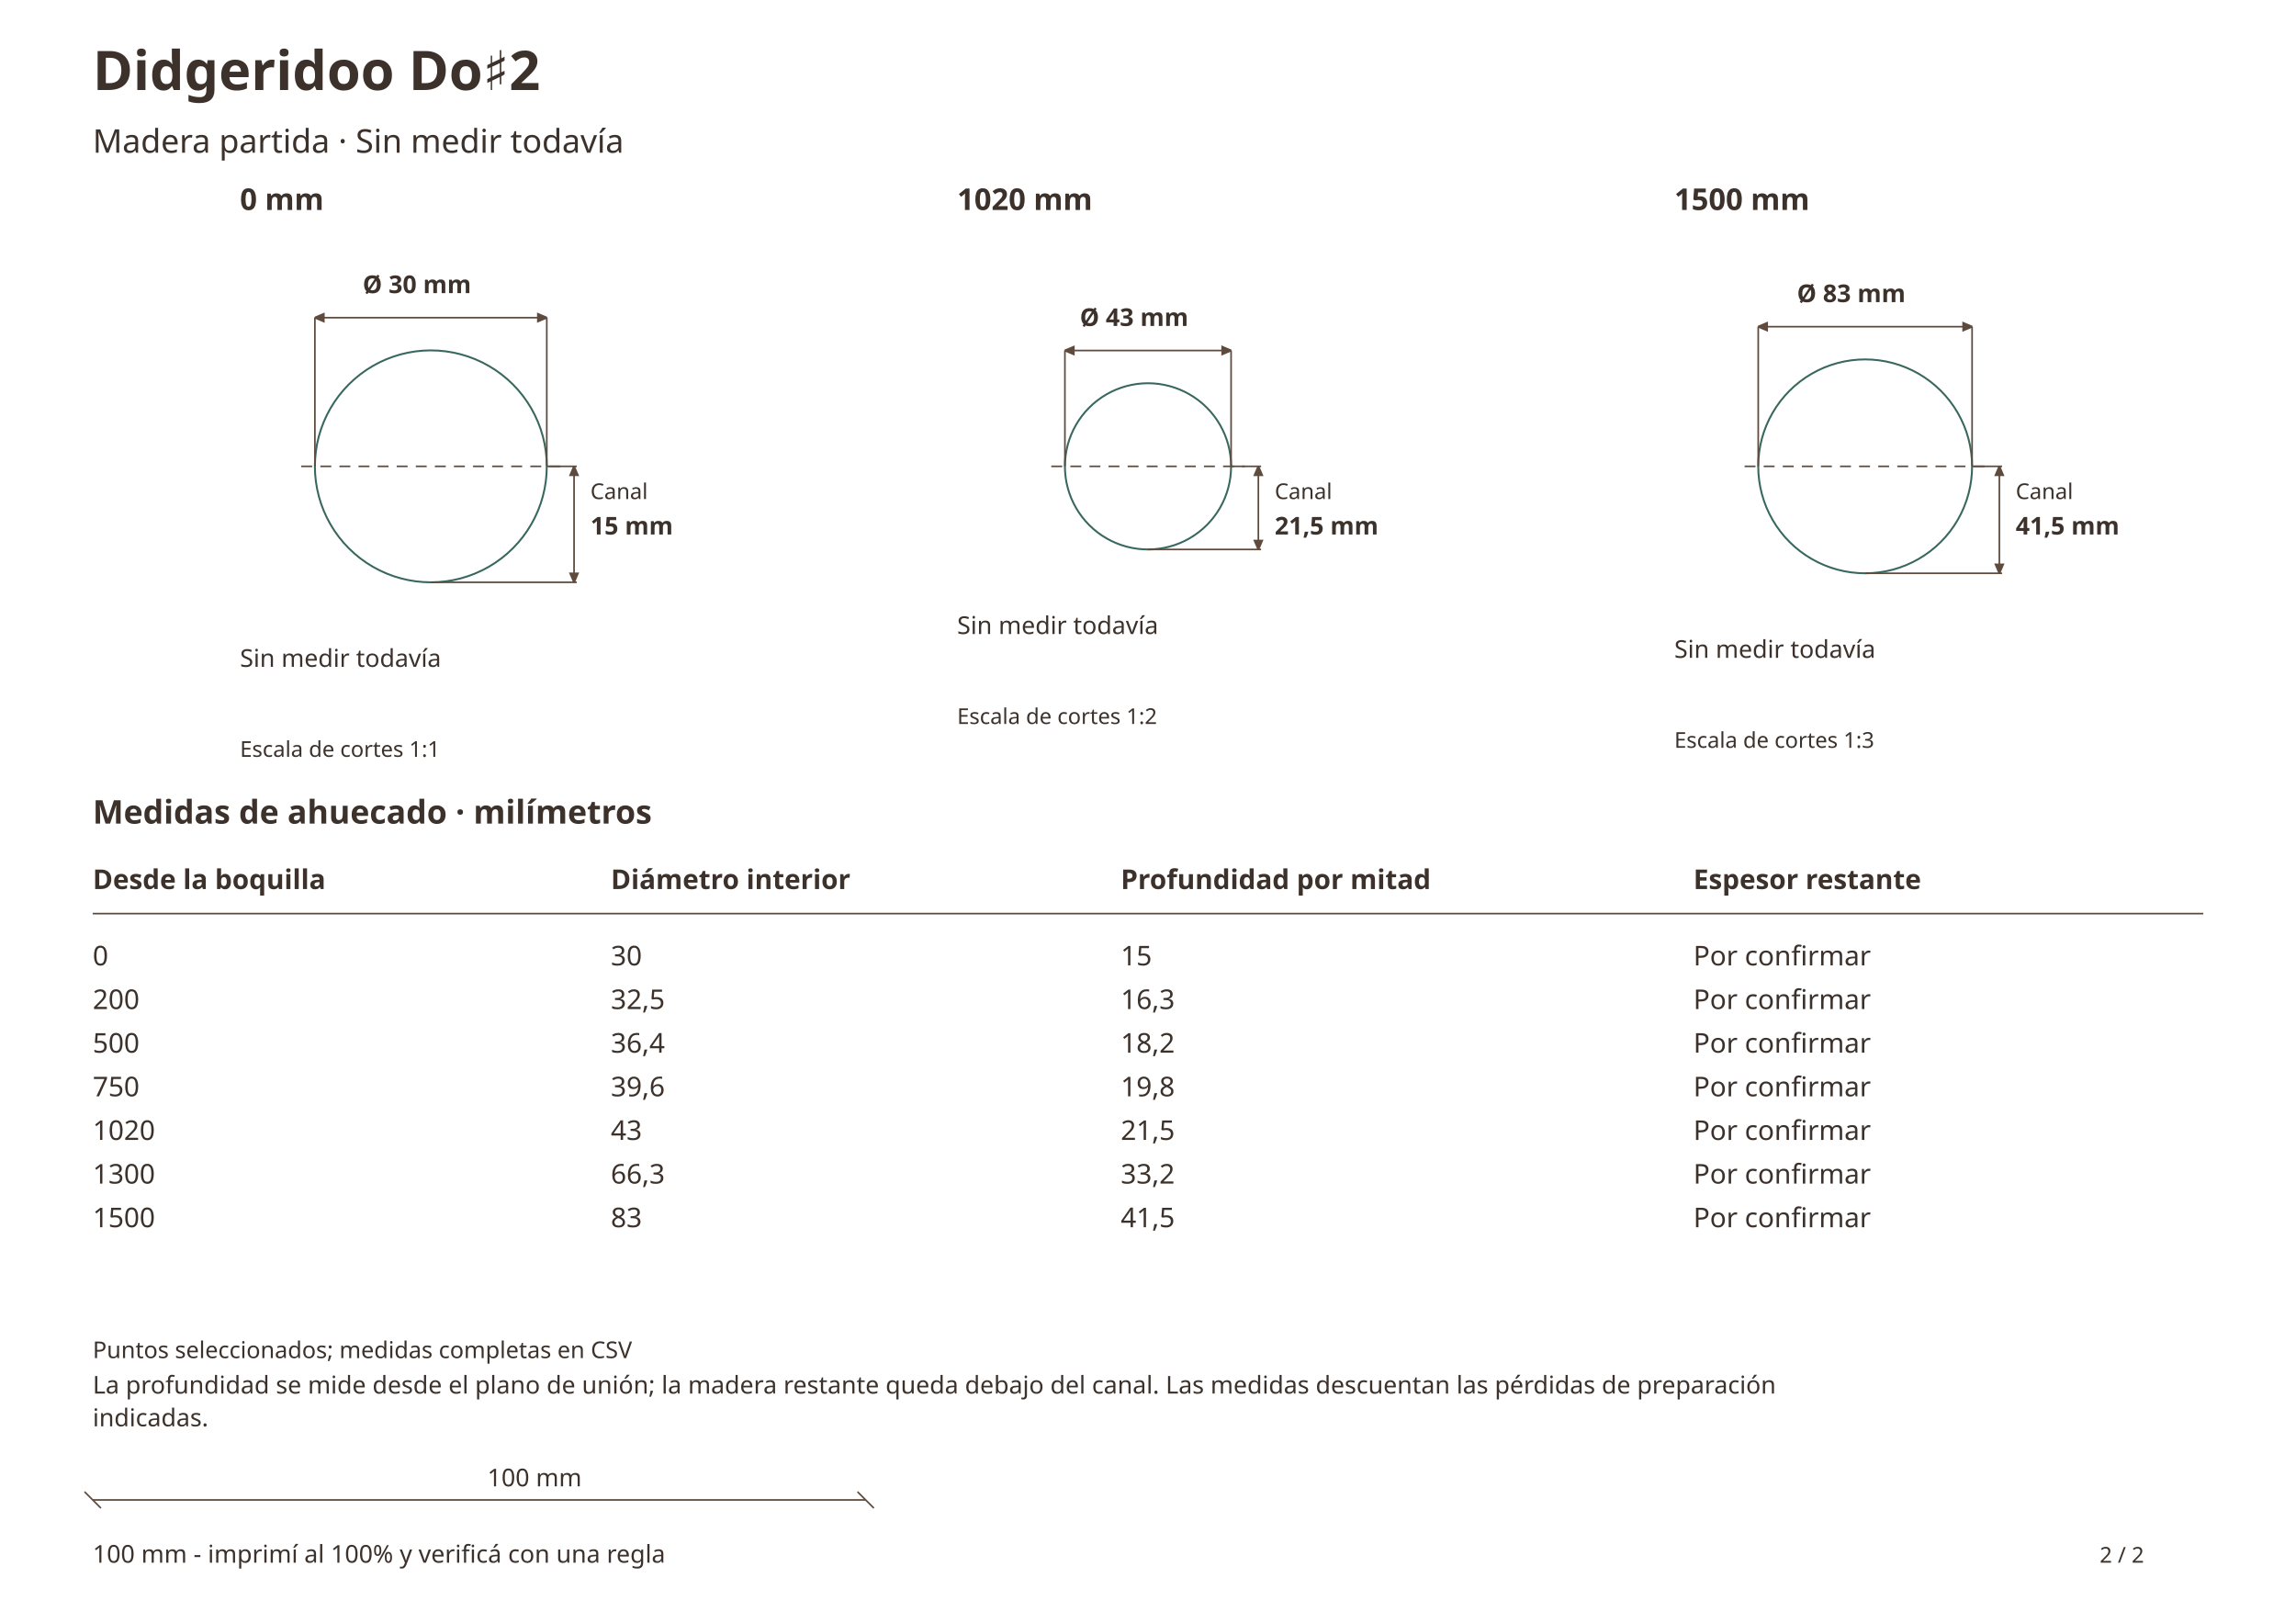
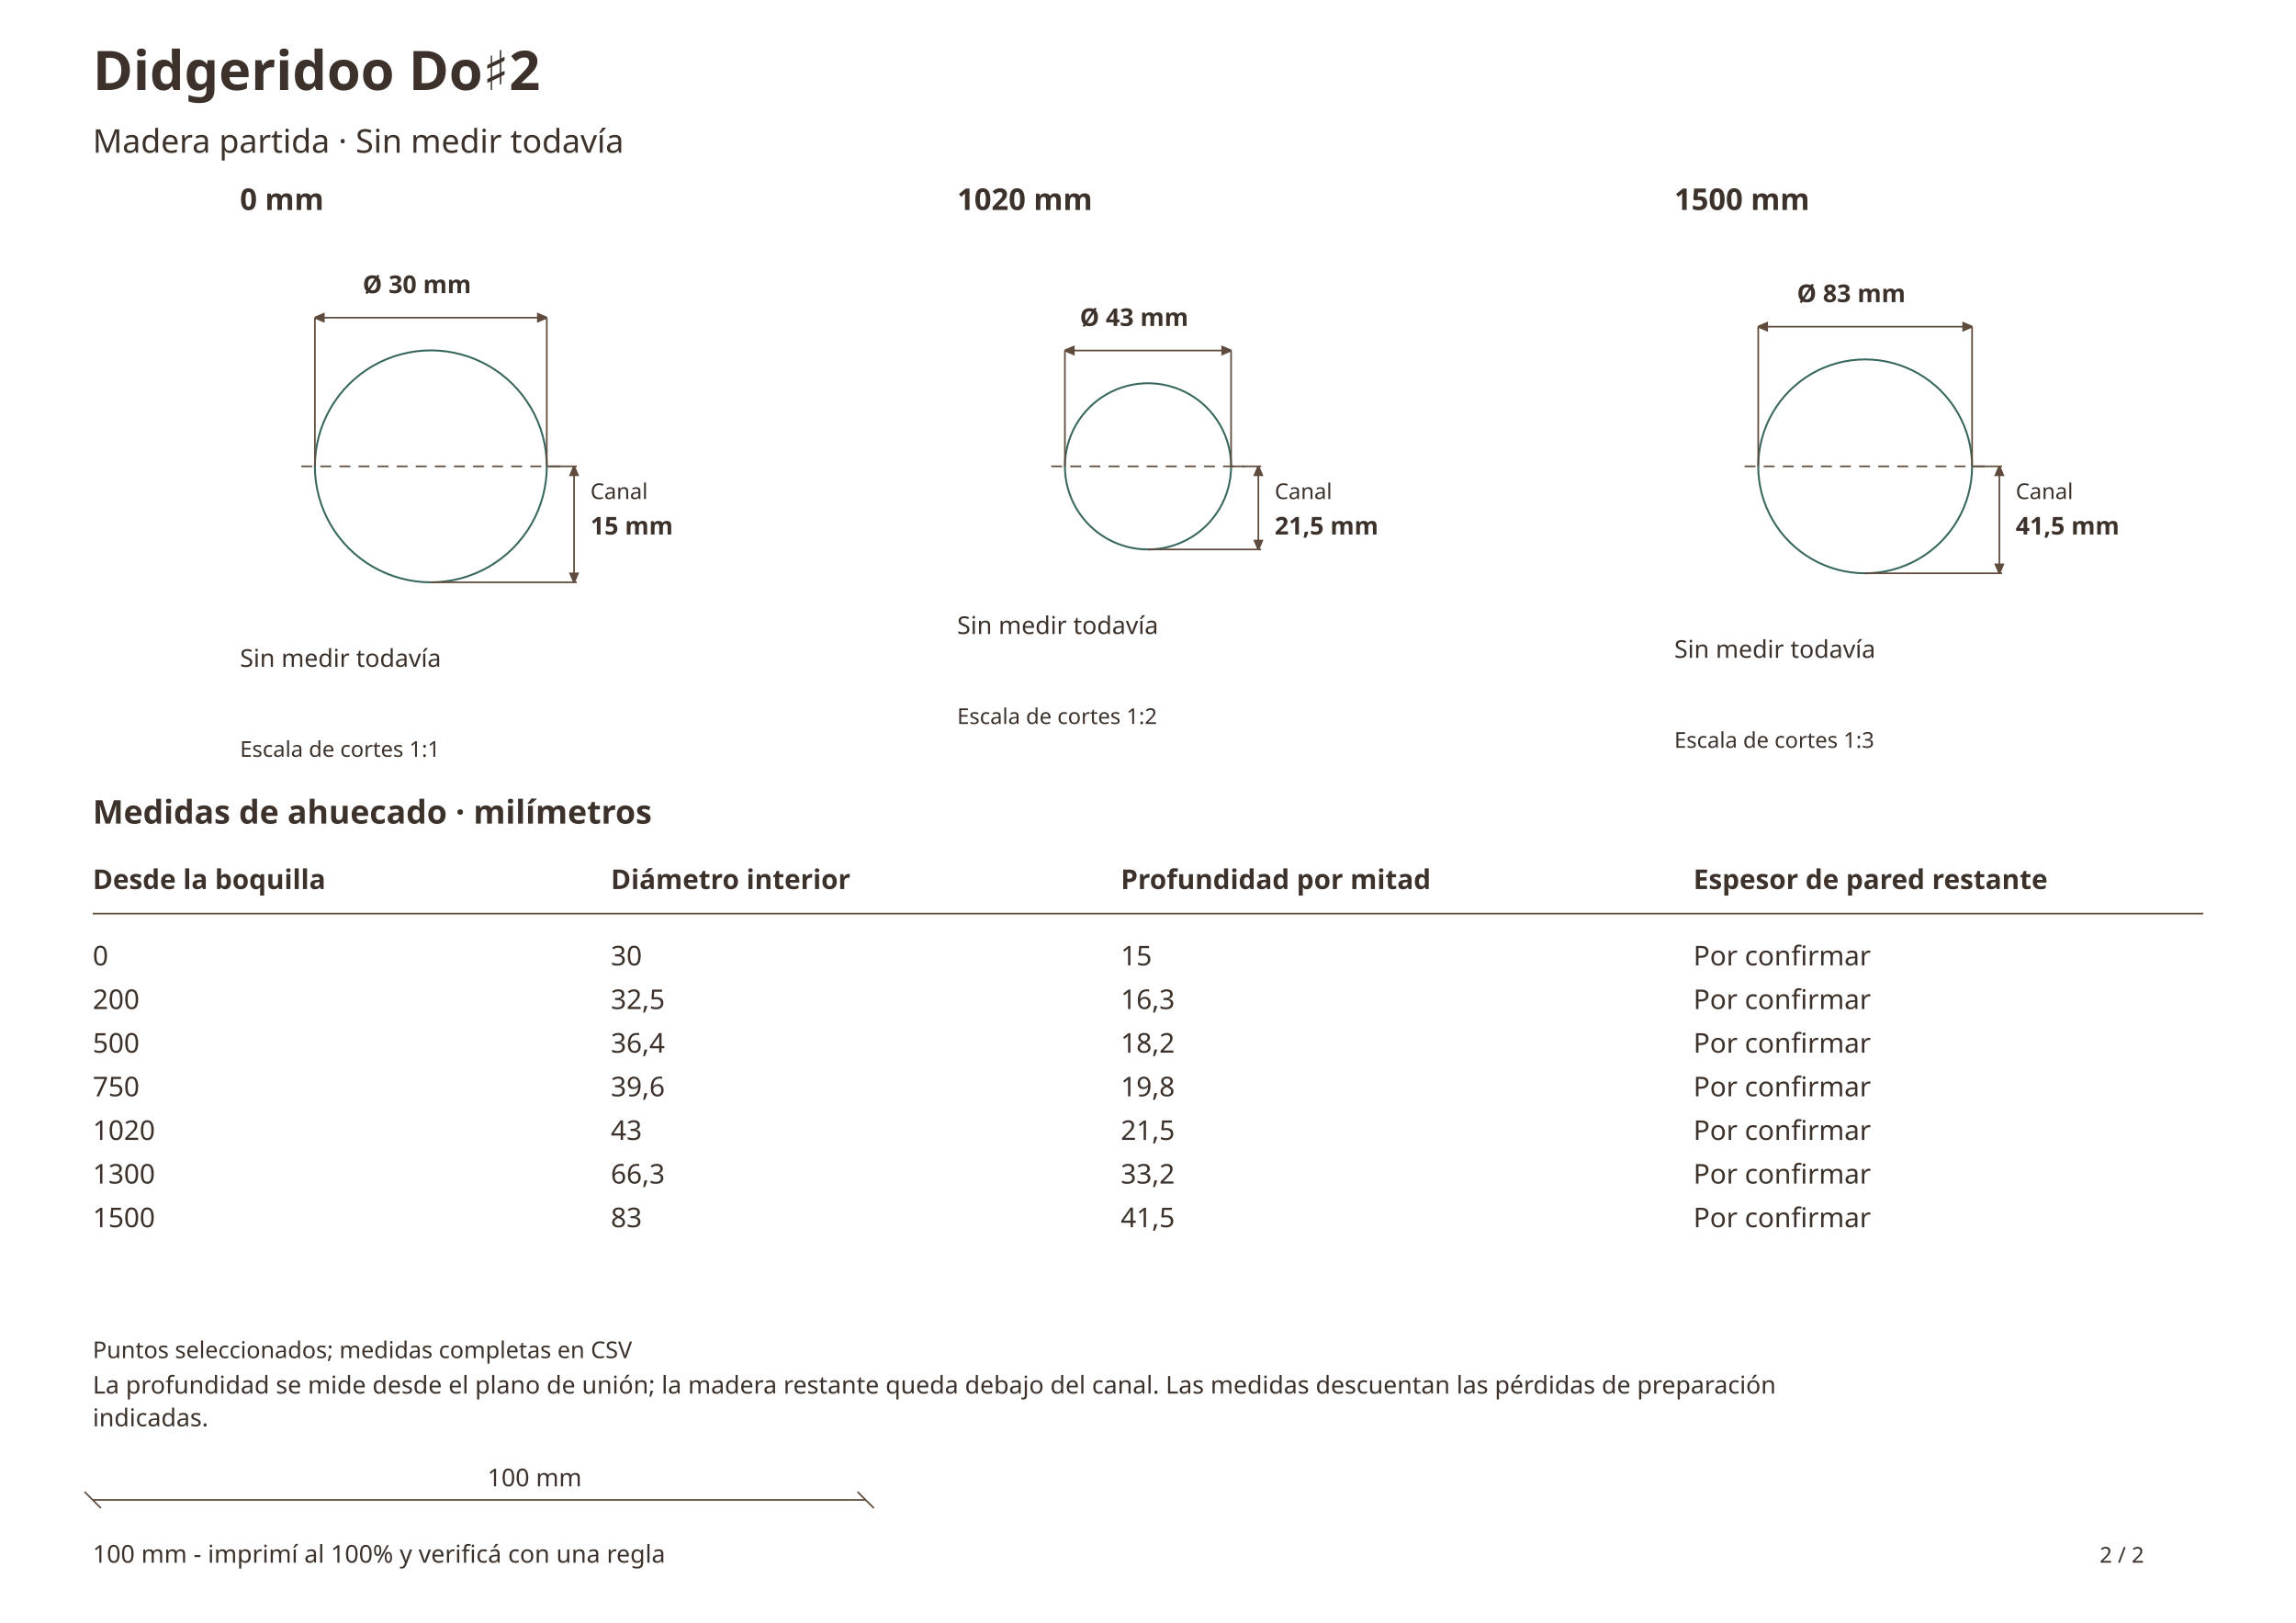
<svg xmlns="http://www.w3.org/2000/svg" width="842.0pt" height="595.0pt" viewBox="0 0 842.0 595.0" data-length-mm="1500.0">
  <polyline data-cavity="false" points="0,0 842,0 842,595 0,595 0,0" stroke="#ffffff" stroke-width="0.7" fill="#ffffff" stroke-dasharray="none" />
  <text x="34" y="33" font-size="20.0" font-family="sans-serif" fill="#3c322b" font-weight="bold">Didgeridoo Do♯2</text>
  <text x="34" y="56" font-size="12.0" font-family="sans-serif" fill="#3c322b" font-weight="normal">Madera partida · Sin medir todavía</text>
  <text x="88" y="77" font-size="11.0" font-family="sans-serif" fill="#3c322b" font-weight="bold">0 mm</text>
  <polyline data-cavity="true" points="200.52,171 200.429,173.781 200.156,176.55 199.703,179.295 199.071,182.005 198.263,184.668 197.283,187.272 196.135,189.806 194.823,192.26 193.354,194.623 191.733,196.884 189.968,199.035 188.066,201.066 186.035,202.968 183.884,204.733 181.623,206.354 179.26,207.823 176.806,209.135 174.272,210.283 171.668,211.263 169.005,212.071 166.295,212.703 163.55,213.156 160.781,213.429 158,213.52 155.219,213.429 152.45,213.156 149.705,212.703 146.995,212.071 144.332,211.263 141.728,210.283 139.194,209.135 136.74,207.823 134.377,206.354 132.116,204.733 129.965,202.968 127.934,201.066 126.032,199.035 124.267,196.884 122.646,194.623 121.177,192.26 119.865,189.806 118.717,187.272 117.737,184.668 116.929,182.005 116.297,179.295 115.844,176.55 115.571,173.781 115.48,171 115.571,168.219 115.844,165.45 116.297,162.705 116.929,159.995 117.737,157.332 118.717,154.728 119.865,152.194 121.177,149.74 122.646,147.377 124.267,145.116 126.032,142.965 127.934,140.934 129.965,139.032 132.116,137.267 134.377,135.646 136.74,134.177 139.194,132.865 141.728,131.717 144.332,130.737 146.995,129.929 149.705,129.297 152.45,128.844 155.219,128.571 158,128.48 160.781,128.571 163.55,128.844 166.295,129.297 169.005,129.929 171.668,130.737 174.272,131.717 176.806,132.865 179.26,134.177 181.623,135.646 183.884,137.267 186.035,139.032 188.066,140.934 189.968,142.965 191.733,145.116 193.354,147.377 194.823,149.74 196.135,152.194 197.283,154.728 198.263,157.332 199.071,159.995 199.703,162.705 200.156,165.45 200.429,168.219 200.52,171 200.52,171" stroke="#38675e" stroke-width="0.7" fill="#ffffff" stroke-dasharray="none" />
  <polyline data-cavity="false" points="110.48,171 205.52,171" stroke="#5f4b3d" stroke-width="0.6" fill="none" stroke-dasharray="4 3" />
  <polyline data-cavity="false" points="115.48,171 115.48,116.48" stroke="#5f4b3d" stroke-width="0.6" fill="none" stroke-dasharray="none" />
  <polyline data-cavity="false" points="200.52,171 200.52,116.48" stroke="#5f4b3d" stroke-width="0.6" fill="none" stroke-dasharray="none" />
  <polyline data-cavity="false" points="115.48,116.48 200.52,116.48" stroke="#5f4b3d" stroke-width="0.6" fill="none" stroke-dasharray="none" />
  <polyline data-cavity="false" points="115.48,116.48 118.704,117.843 118.704,115.117 115.48,116.48" stroke="#5f4b3d" stroke-width="0.7" fill="#5f4b3d" stroke-dasharray="none" />
  <polyline data-cavity="false" points="200.52,116.48 197.296,115.117 197.296,117.843 200.52,116.48" stroke="#5f4b3d" stroke-width="0.7" fill="#5f4b3d" stroke-dasharray="none" />
  <text x="133" y="107.48" font-size="9.0" font-family="sans-serif" fill="#3c322b" font-weight="bold">Ø 30 mm</text>
  <polyline data-cavity="false" points="158,213.52 211.52,213.52" stroke="#5f4b3d" stroke-width="0.6" fill="none" stroke-dasharray="none" />
  <polyline data-cavity="false" points="200.52,171 211.52,171" stroke="#5f4b3d" stroke-width="0.6" fill="none" stroke-dasharray="none" />
  <polyline data-cavity="false" points="210.52,171 210.52,213.52" stroke="#5f4b3d" stroke-width="0.6" fill="none" stroke-dasharray="none" />
  <polyline data-cavity="false" points="210.52,171 209.157,174.224 211.883,174.224 210.52,171" stroke="#5f4b3d" stroke-width="0.7" fill="#5f4b3d" stroke-dasharray="none" />
  <polyline data-cavity="false" points="210.52,213.52 211.883,210.296 209.157,210.296 210.52,213.52" stroke="#5f4b3d" stroke-width="0.7" fill="#5f4b3d" stroke-dasharray="none" />
  <text x="216.52" y="196" font-size="9.0" font-family="sans-serif" fill="#3c322b" font-weight="bold">15 mm</text>
  <text x="216.52" y="183" font-size="8.0" font-family="sans-serif" fill="#3c322b" font-weight="normal">Canal</text>
  <text x="88" y="244.52" font-size="9.0" font-family="sans-serif" fill="#3c322b" font-weight="normal">Sin medir todavía</text>
  <text x="88" y="277.52" font-size="8.0" font-family="sans-serif" fill="#3c322b" font-weight="normal">Escala de cortes 1:1</text>
  <text x="351" y="77" font-size="11.0" font-family="sans-serif" fill="#3c322b" font-weight="bold">1020 mm</text>
  <polyline data-cavity="true" points="451.472,171 451.407,172.993 451.212,174.977 450.887,176.945 450.434,178.887 449.855,180.795 449.153,182.661 448.33,184.478 447.39,186.236 446.337,187.93 445.175,189.55 443.91,191.092 442.547,192.547 441.092,193.91 439.55,195.175 437.93,196.337 436.236,197.39 434.478,198.33 432.661,199.153 430.795,199.855 428.887,200.434 426.945,200.887 424.977,201.212 422.993,201.407 421,201.472 419.007,201.407 417.023,201.212 415.055,200.887 413.113,200.434 411.205,199.855 409.339,199.153 407.522,198.33 405.764,197.39 404.07,196.337 402.45,195.175 400.908,193.91 399.453,192.547 398.09,191.092 396.825,189.55 395.663,187.93 394.61,186.236 393.67,184.478 392.847,182.661 392.145,180.795 391.566,178.887 391.113,176.945 390.788,174.977 390.593,172.993 390.528,171 390.593,169.007 390.788,167.023 391.113,165.055 391.566,163.113 392.145,161.205 392.847,159.339 393.67,157.522 394.61,155.764 395.663,154.07 396.825,152.45 398.09,150.908 399.453,149.453 400.908,148.09 402.45,146.825 404.07,145.663 405.764,144.61 407.522,143.67 409.339,142.847 411.205,142.145 413.113,141.566 415.055,141.113 417.023,140.788 419.007,140.593 421,140.528 422.993,140.593 424.977,140.788 426.945,141.113 428.887,141.566 430.795,142.145 432.661,142.847 434.478,143.67 436.236,144.61 437.93,145.663 439.55,146.825 441.092,148.09 442.547,149.453 443.91,150.908 445.175,152.45 446.337,154.07 447.39,155.764 448.33,157.522 449.153,159.339 449.855,161.205 450.434,163.113 450.887,165.055 451.212,167.023 451.407,169.007 451.472,171 451.472,171" stroke="#38675e" stroke-width="0.7" fill="#ffffff" stroke-dasharray="none" />
  <polyline data-cavity="false" points="385.528,171 456.472,171" stroke="#5f4b3d" stroke-width="0.6" fill="none" stroke-dasharray="4 3" />
  <polyline data-cavity="false" points="390.528,171 390.528,128.528" stroke="#5f4b3d" stroke-width="0.6" fill="none" stroke-dasharray="none" />
  <polyline data-cavity="false" points="451.472,171 451.472,128.528" stroke="#5f4b3d" stroke-width="0.6" fill="none" stroke-dasharray="none" />
  <polyline data-cavity="false" points="390.528,128.528 451.472,128.528" stroke="#5f4b3d" stroke-width="0.6" fill="none" stroke-dasharray="none" />
  <polyline data-cavity="false" points="390.528,128.528 393.751,129.891 393.751,127.165 390.528,128.528" stroke="#5f4b3d" stroke-width="0.7" fill="#5f4b3d" stroke-dasharray="none" />
  <polyline data-cavity="false" points="451.472,128.528 448.249,127.165 448.249,129.891 451.472,128.528" stroke="#5f4b3d" stroke-width="0.7" fill="#5f4b3d" stroke-dasharray="none" />
  <text x="396" y="119.528" font-size="9.0" font-family="sans-serif" fill="#3c322b" font-weight="bold">Ø 43 mm</text>
  <polyline data-cavity="false" points="421,201.472 462.472,201.472" stroke="#5f4b3d" stroke-width="0.6" fill="none" stroke-dasharray="none" />
  <polyline data-cavity="false" points="451.472,171 462.472,171" stroke="#5f4b3d" stroke-width="0.6" fill="none" stroke-dasharray="none" />
  <polyline data-cavity="false" points="461.472,171 461.472,201.472" stroke="#5f4b3d" stroke-width="0.6" fill="none" stroke-dasharray="none" />
  <polyline data-cavity="false" points="461.472,171 460.109,174.224 462.835,174.224 461.472,171" stroke="#5f4b3d" stroke-width="0.7" fill="#5f4b3d" stroke-dasharray="none" />
  <polyline data-cavity="false" points="461.472,201.472 462.835,198.249 460.109,198.249 461.472,201.472" stroke="#5f4b3d" stroke-width="0.7" fill="#5f4b3d" stroke-dasharray="none" />
  <text x="467.472" y="196" font-size="9.0" font-family="sans-serif" fill="#3c322b" font-weight="bold">21,5 mm</text>
  <text x="467.472" y="183" font-size="8.0" font-family="sans-serif" fill="#3c322b" font-weight="normal">Canal</text>
  <text x="351" y="232.472" font-size="9.0" font-family="sans-serif" fill="#3c322b" font-weight="normal">Sin medir todavía</text>
  <text x="351" y="265.472" font-size="8.0" font-family="sans-serif" fill="#3c322b" font-weight="normal">Escala de cortes 1:2</text>
  <text x="614" y="77" font-size="11.0" font-family="sans-serif" fill="#3c322b" font-weight="bold">1500 mm</text>
  <polyline data-cavity="true" points="723.213,171 723.129,173.565 722.877,176.118 722.459,178.65 721.876,181.149 721.132,183.604 720.228,186.006 719.169,188.343 717.959,190.606 716.604,192.785 715.109,194.871 713.482,196.855 711.727,198.727 709.855,200.482 707.871,202.109 705.785,203.604 703.606,204.959 701.343,206.169 699.006,207.228 696.604,208.132 694.149,208.876 691.65,209.459 689.118,209.877 686.565,210.129 684,210.213 681.435,210.129 678.882,209.877 676.35,209.459 673.851,208.876 671.396,208.132 668.994,207.228 666.657,206.169 664.394,204.959 662.215,203.604 660.129,202.109 658.145,200.482 656.273,198.727 654.518,196.855 652.891,194.871 651.396,192.785 650.041,190.606 648.831,188.343 647.772,186.006 646.868,183.604 646.124,181.149 645.541,178.65 645.123,176.118 644.871,173.565 644.787,171 644.871,168.435 645.123,165.882 645.541,163.35 646.124,160.851 646.868,158.396 647.772,155.994 648.831,153.657 650.041,151.394 651.396,149.215 652.891,147.129 654.518,145.145 656.273,143.273 658.145,141.518 660.129,139.891 662.215,138.396 664.394,137.041 666.657,135.831 668.994,134.772 671.396,133.868 673.851,133.124 676.35,132.541 678.882,132.123 681.435,131.871 684,131.787 686.565,131.871 689.118,132.123 691.65,132.541 694.149,133.124 696.604,133.868 699.006,134.772 701.343,135.831 703.606,137.041 705.785,138.396 707.871,139.891 709.855,141.518 711.727,143.273 713.482,145.145 715.109,147.129 716.604,149.215 717.959,151.394 719.169,153.657 720.228,155.994 721.132,158.396 721.876,160.851 722.459,163.35 722.877,165.882 723.129,168.435 723.213,171 723.213,171" stroke="#38675e" stroke-width="0.7" fill="#ffffff" stroke-dasharray="none" />
  <polyline data-cavity="false" points="639.787,171 728.213,171" stroke="#5f4b3d" stroke-width="0.6" fill="none" stroke-dasharray="4 3" />
  <polyline data-cavity="false" points="644.787,171 644.787,119.787" stroke="#5f4b3d" stroke-width="0.6" fill="none" stroke-dasharray="none" />
  <polyline data-cavity="false" points="723.213,171 723.213,119.787" stroke="#5f4b3d" stroke-width="0.6" fill="none" stroke-dasharray="none" />
  <polyline data-cavity="false" points="644.787,119.787 723.213,119.787" stroke="#5f4b3d" stroke-width="0.6" fill="none" stroke-dasharray="none" />
  <polyline data-cavity="false" points="644.787,119.787 648.011,121.15 648.011,118.424 644.787,119.787" stroke="#5f4b3d" stroke-width="0.7" fill="#5f4b3d" stroke-dasharray="none" />
  <polyline data-cavity="false" points="723.213,119.787 719.989,118.424 719.989,121.15 723.213,119.787" stroke="#5f4b3d" stroke-width="0.7" fill="#5f4b3d" stroke-dasharray="none" />
  <text x="659" y="110.787" font-size="9.0" font-family="sans-serif" fill="#3c322b" font-weight="bold">Ø 83 mm</text>
  <polyline data-cavity="false" points="684,210.213 734.213,210.213" stroke="#5f4b3d" stroke-width="0.6" fill="none" stroke-dasharray="none" />
  <polyline data-cavity="false" points="723.213,171 734.213,171" stroke="#5f4b3d" stroke-width="0.6" fill="none" stroke-dasharray="none" />
  <polyline data-cavity="false" points="733.213,171 733.213,210.213" stroke="#5f4b3d" stroke-width="0.6" fill="none" stroke-dasharray="none" />
  <polyline data-cavity="false" points="733.213,171 731.85,174.224 734.576,174.224 733.213,171" stroke="#5f4b3d" stroke-width="0.7" fill="#5f4b3d" stroke-dasharray="none" />
  <polyline data-cavity="false" points="733.213,210.213 734.576,206.989 731.85,206.989 733.213,210.213" stroke="#5f4b3d" stroke-width="0.7" fill="#5f4b3d" stroke-dasharray="none" />
  <text x="739.213" y="196" font-size="9.0" font-family="sans-serif" fill="#3c322b" font-weight="bold">41,5 mm</text>
  <text x="739.213" y="183" font-size="8.0" font-family="sans-serif" fill="#3c322b" font-weight="normal">Canal</text>
  <text x="614" y="241.213" font-size="9.0" font-family="sans-serif" fill="#3c322b" font-weight="normal">Sin medir todavía</text>
  <text x="614" y="274.213" font-size="8.0" font-family="sans-serif" fill="#3c322b" font-weight="normal">Escala de cortes 1:3</text>
  <text x="34" y="302" font-size="12.0" font-family="sans-serif" fill="#3c322b" font-weight="bold">Medidas de ahuecado · milímetros</text>
  <text x="34" y="326" font-size="10.0" font-family="sans-serif" fill="#3c322b" font-weight="bold">Desde la boquilla</text>
  <text x="224" y="326" font-size="10.0" font-family="sans-serif" fill="#3c322b" font-weight="bold">Diámetro interior</text>
  <text x="411" y="326" font-size="10.0" font-family="sans-serif" fill="#3c322b" font-weight="bold">Profundidad por mitad</text>
-   <text x="621" y="326" font-size="10.0" font-family="sans-serif" fill="#3c322b" font-weight="bold">Espesor restante</text>
+   <text x="621" y="326" font-size="10.0" font-family="sans-serif" fill="#3c322b" font-weight="bold">Espesor de pared restante</text>
  <polyline data-cavity="false" points="34,335 808,335" stroke="#5f4b3d" stroke-width="0.6" fill="none" stroke-dasharray="none" />
  <text x="34" y="354" font-size="10.0" font-family="sans-serif" fill="#3c322b" font-weight="normal">0</text>
  <text x="224" y="354" font-size="10.0" font-family="sans-serif" fill="#3c322b" font-weight="normal">30</text>
  <text x="411" y="354" font-size="10.0" font-family="sans-serif" fill="#3c322b" font-weight="normal">15</text>
  <text x="621" y="354" font-size="10.0" font-family="sans-serif" fill="#3c322b" font-weight="normal">Por confirmar</text>
  <text x="34" y="370" font-size="10.0" font-family="sans-serif" fill="#3c322b" font-weight="normal">200</text>
  <text x="224" y="370" font-size="10.0" font-family="sans-serif" fill="#3c322b" font-weight="normal">32,5</text>
  <text x="411" y="370" font-size="10.0" font-family="sans-serif" fill="#3c322b" font-weight="normal">16,3</text>
  <text x="621" y="370" font-size="10.0" font-family="sans-serif" fill="#3c322b" font-weight="normal">Por confirmar</text>
  <text x="34" y="386" font-size="10.0" font-family="sans-serif" fill="#3c322b" font-weight="normal">500</text>
  <text x="224" y="386" font-size="10.0" font-family="sans-serif" fill="#3c322b" font-weight="normal">36,4</text>
  <text x="411" y="386" font-size="10.0" font-family="sans-serif" fill="#3c322b" font-weight="normal">18,2</text>
  <text x="621" y="386" font-size="10.0" font-family="sans-serif" fill="#3c322b" font-weight="normal">Por confirmar</text>
  <text x="34" y="402" font-size="10.0" font-family="sans-serif" fill="#3c322b" font-weight="normal">750</text>
  <text x="224" y="402" font-size="10.0" font-family="sans-serif" fill="#3c322b" font-weight="normal">39,6</text>
  <text x="411" y="402" font-size="10.0" font-family="sans-serif" fill="#3c322b" font-weight="normal">19,8</text>
  <text x="621" y="402" font-size="10.0" font-family="sans-serif" fill="#3c322b" font-weight="normal">Por confirmar</text>
  <text x="34" y="418" font-size="10.0" font-family="sans-serif" fill="#3c322b" font-weight="normal">1020</text>
  <text x="224" y="418" font-size="10.0" font-family="sans-serif" fill="#3c322b" font-weight="normal">43</text>
  <text x="411" y="418" font-size="10.0" font-family="sans-serif" fill="#3c322b" font-weight="normal">21,5</text>
  <text x="621" y="418" font-size="10.0" font-family="sans-serif" fill="#3c322b" font-weight="normal">Por confirmar</text>
  <text x="34" y="434" font-size="10.0" font-family="sans-serif" fill="#3c322b" font-weight="normal">1300</text>
  <text x="224" y="434" font-size="10.0" font-family="sans-serif" fill="#3c322b" font-weight="normal">66,3</text>
  <text x="411" y="434" font-size="10.0" font-family="sans-serif" fill="#3c322b" font-weight="normal">33,2</text>
  <text x="621" y="434" font-size="10.0" font-family="sans-serif" fill="#3c322b" font-weight="normal">Por confirmar</text>
  <text x="34" y="450" font-size="10.0" font-family="sans-serif" fill="#3c322b" font-weight="normal">1500</text>
  <text x="224" y="450" font-size="10.0" font-family="sans-serif" fill="#3c322b" font-weight="normal">83</text>
  <text x="411" y="450" font-size="10.0" font-family="sans-serif" fill="#3c322b" font-weight="normal">41,5</text>
  <text x="621" y="450" font-size="10.0" font-family="sans-serif" fill="#3c322b" font-weight="normal">Por confirmar</text>
  <text x="34" y="498" font-size="8.5" font-family="sans-serif" fill="#3c322b" font-weight="normal">Puntos seleccionados; medidas completas en CSV</text>
  <text x="34" y="511" font-size="9.0" font-family="sans-serif" fill="#3c322b" font-weight="normal">La profundidad se mide desde el plano de unión; la madera restante queda debajo del canal. Las medidas descuentan las pérdidas de preparación</text>
  <text x="34" y="523" font-size="9.0" font-family="sans-serif" fill="#3c322b" font-weight="normal">indicadas.</text>
  <polyline data-cavity="false" points="34,550 317.465,550" stroke="#5f4b3d" stroke-width="0.6" fill="none" stroke-dasharray="none" />
  <polyline data-cavity="false" points="31,547 37,553" stroke="#5f4b3d" stroke-width="0.6" fill="none" stroke-dasharray="none" />
  <polyline data-cavity="false" points="314.465,547 320.465,553" stroke="#5f4b3d" stroke-width="0.6" fill="none" stroke-dasharray="none" />
  <text x="178.732" y="545" font-size="9.0" font-family="sans-serif" fill="#3c322b" font-weight="normal">100 mm</text>
  <text x="34" y="573" font-size="9.0" font-family="sans-serif" fill="#3c322b" font-weight="normal">100 mm - imprimí al 100% y verificá con una regla</text>
  <text x="770" y="573" font-size="8.0" font-family="sans-serif" fill="#3c322b" font-weight="normal">2 / 2</text>
</svg>
